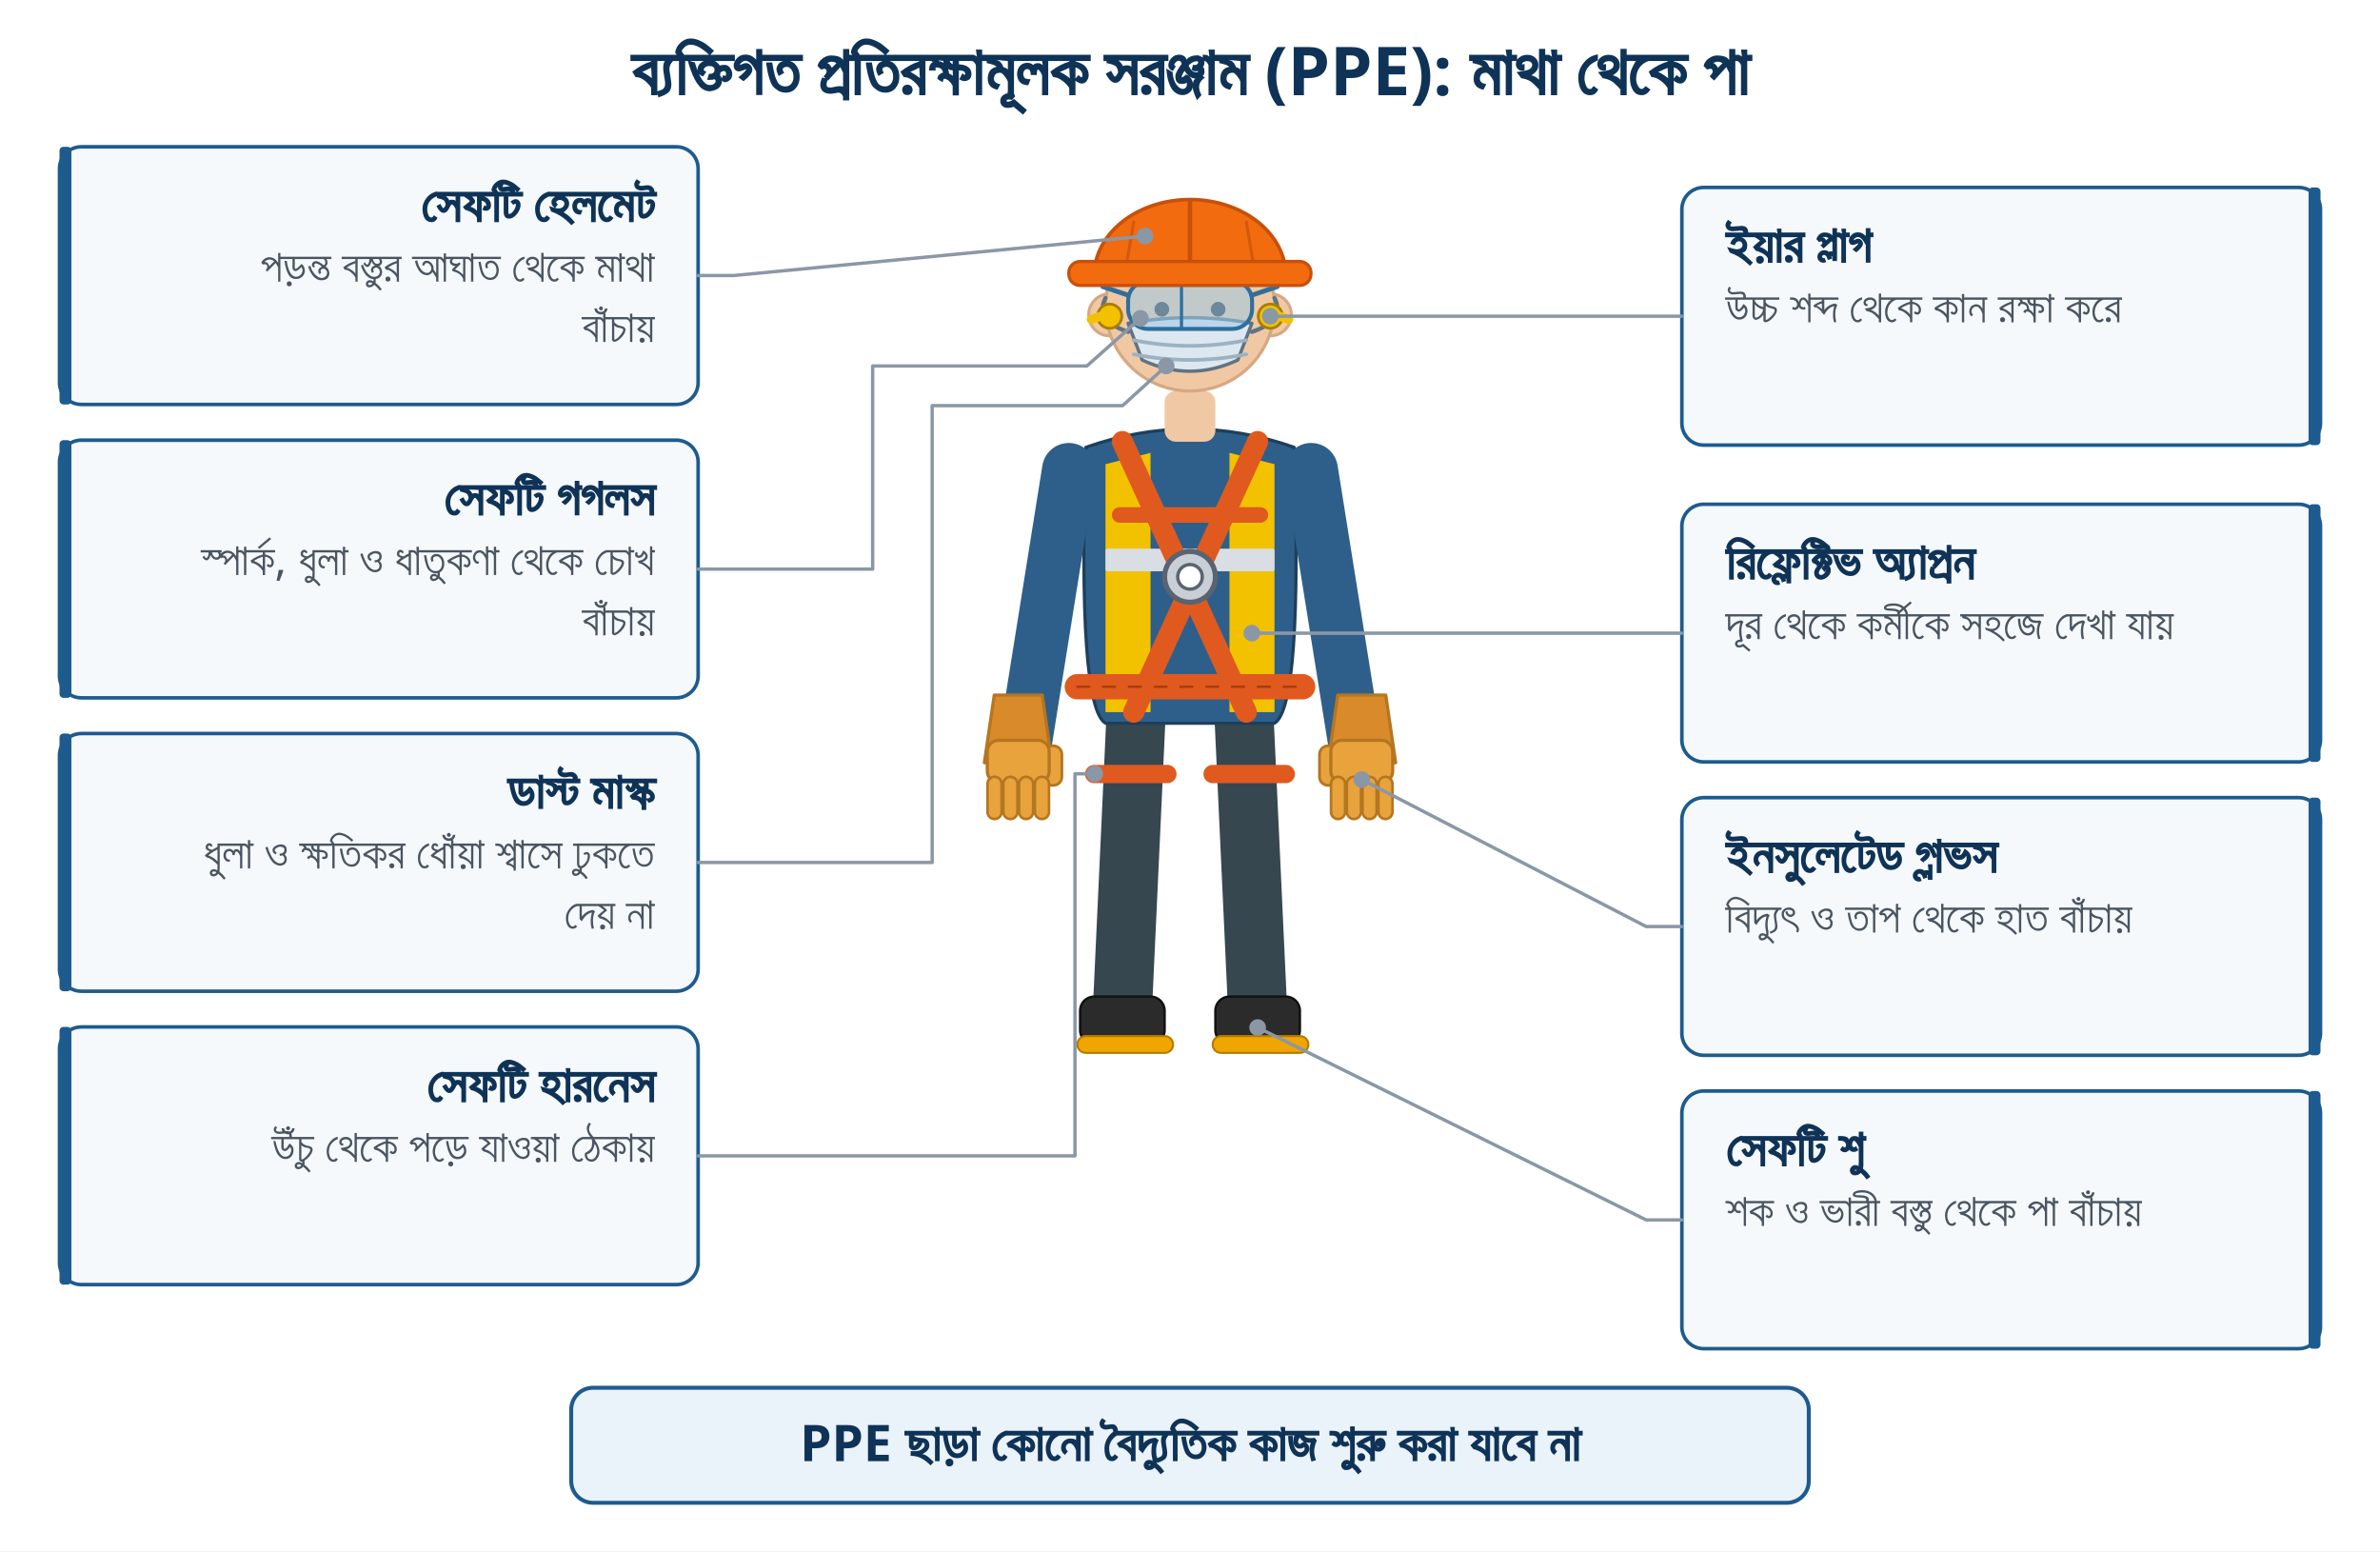
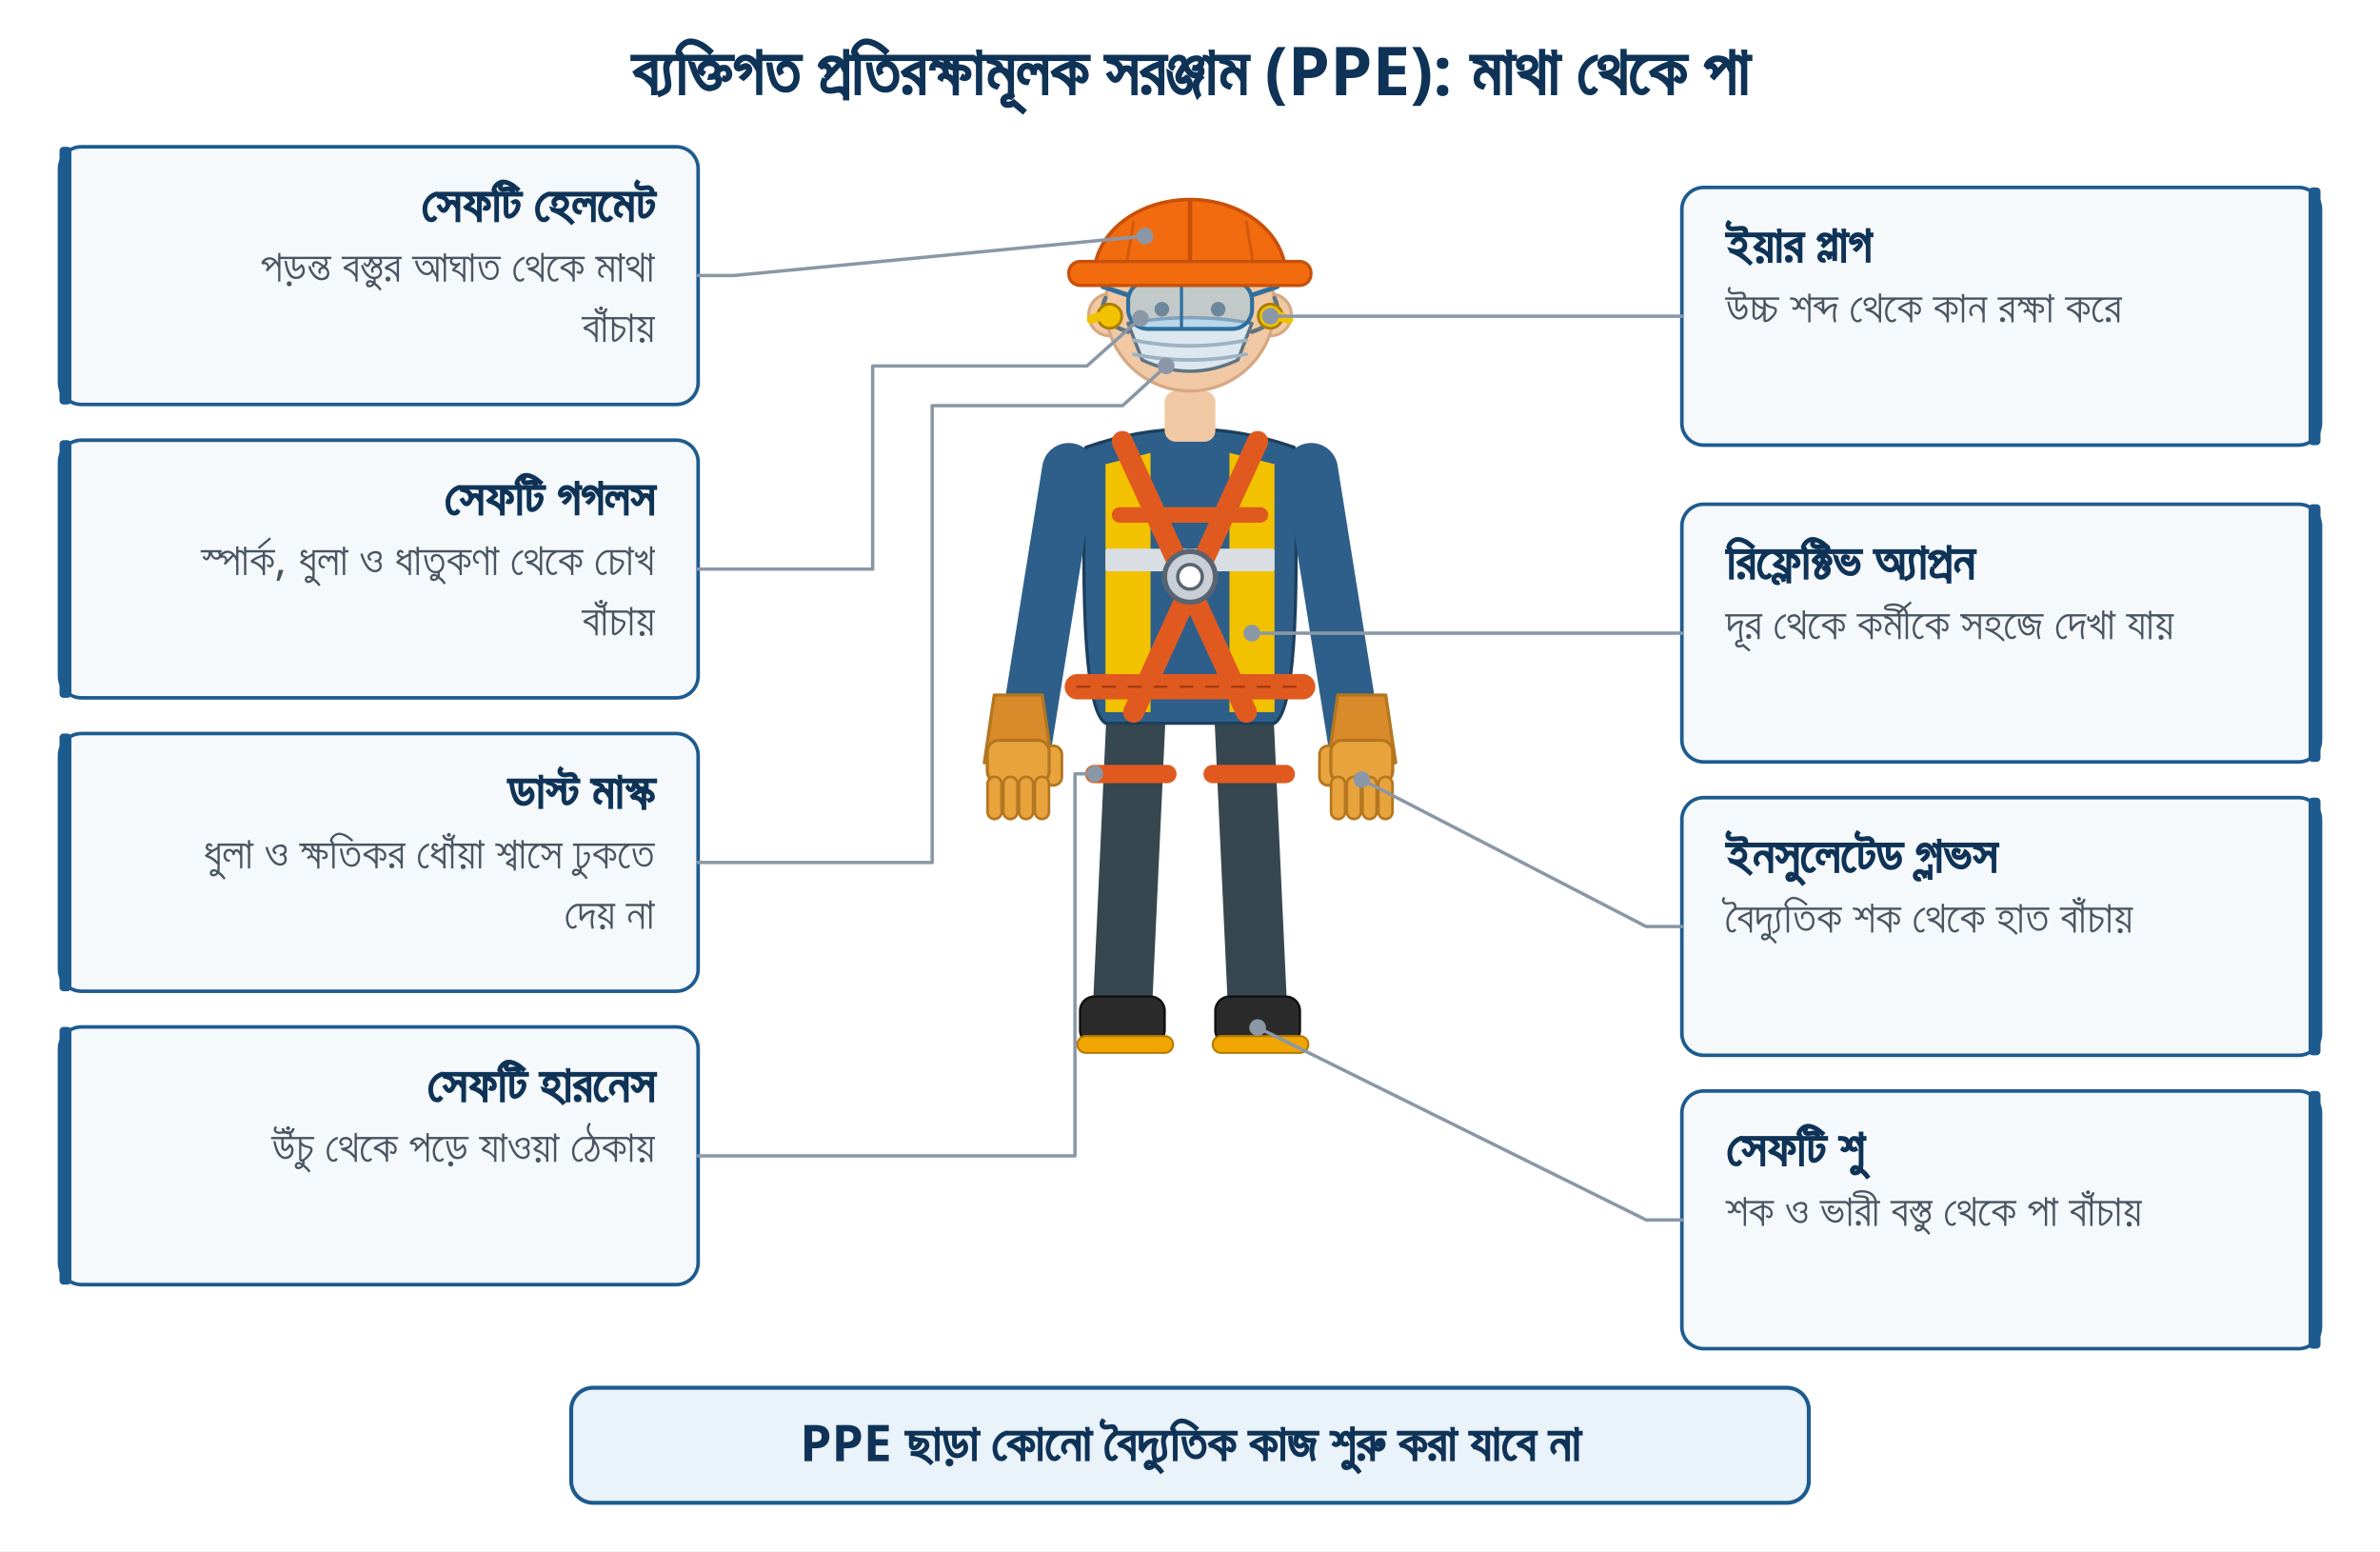
<svg xmlns="http://www.w3.org/2000/svg" width="1200" height="782" viewBox="0 0 1200 782">
  <rect width="1200" height="782" fill="#FFFFFF" />
  <text x="600.0" y="48.0" font-family="Kalpurush" font-size="34" font-weight="700" fill="#0F3357" text-anchor="middle">ব্যক্তিগত প্রতিরক্ষামূলক সরঞ্জাম (PPE): মাথা থেকে পা</text>
  <path d="M 573.0 356.1 L 565.9 509.5" fill="none" stroke="#37474F" stroke-width="29.82" stroke-linecap="round" stroke-linejoin="round" />
  <path d="M 627.0 356.1 L 634.1 509.5" fill="none" stroke="#37474F" stroke-width="29.82" stroke-linecap="round" stroke-linejoin="round" />
  <rect x="544.6" y="502.4" width="42.6" height="24.1" rx="7.1" fill="#2B2B2B" stroke="#111" stroke-width="1.2" />
  <rect x="543.2" y="522.3" width="48.3" height="8.5" rx="4.26" fill="#F0A500" stroke="#B37A00" stroke-width="1" />
  <rect x="612.8" y="502.4" width="42.6" height="24.1" rx="7.1" fill="#2B2B2B" stroke="#111" stroke-width="1.2" />
  <rect x="611.4" y="522.3" width="48.3" height="8.5" rx="4.26" fill="#F0A500" stroke="#B37A00" stroke-width="1" />
  <path d="M 547.5 225.5 Q 543.2 356.1 557.4 364.6 L 642.6 364.6 Q 656.8 356.1 652.5 225.5 Q 600.0 207.0 547.5 225.5 Z" fill="#2E5F8A" stroke="#1D3F5C" stroke-width="1.6" stroke-linecap="round" stroke-linejoin="round" />
  <path d="M 538.9 236.8 L 516.2 378.8" fill="none" stroke="#2E5F8A" stroke-width="26.98" stroke-linecap="round" stroke-linejoin="round" />
  <path d="M 661.1 236.8 L 683.8 378.8" fill="none" stroke="#2E5F8A" stroke-width="26.98" stroke-linecap="round" stroke-linejoin="round" />
  <path d="M 496.3 384.5 L 501.3 350.4 L 525.5 350.4 L 530.4 384.5 Z" fill="#D98A2B" stroke="#B4761F" stroke-width="1.6" stroke-linecap="round" stroke-linejoin="round" />
  <rect x="526.2" y="376.0" width="9.2" height="19.9" rx="4.26" fill="#E8A33D" stroke="#B4761F" stroke-width="1.4" />
  <rect x="497.8" y="373.2" width="31.2" height="21.3" rx="5.68" fill="#E8A33D" stroke="#B4761F" stroke-width="1.6" />
  <rect x="497.9" y="391.6" width="7.1" height="21.3" rx="3.55" fill="#E8A33D" stroke="#B4761F" stroke-width="1.3" />
  <rect x="505.9" y="391.6" width="7.1" height="21.3" rx="3.55" fill="#E8A33D" stroke="#B4761F" stroke-width="1.3" />
  <rect x="513.8" y="391.6" width="7.1" height="21.3" rx="3.55" fill="#E8A33D" stroke="#B4761F" stroke-width="1.3" />
  <rect x="521.8" y="391.6" width="7.1" height="21.3" rx="3.55" fill="#E8A33D" stroke="#B4761F" stroke-width="1.3" />
  <path d="M 669.6 384.5 L 674.5 350.4 L 698.7 350.4 L 703.7 384.5 Z" fill="#D98A2B" stroke="#B4761F" stroke-width="1.6" stroke-linecap="round" stroke-linejoin="round" />
  <rect x="665.3" y="376.0" width="9.2" height="19.9" rx="4.26" fill="#E8A33D" stroke="#B4761F" stroke-width="1.4" />
  <rect x="671.0" y="373.2" width="31.2" height="21.3" rx="5.68" fill="#E8A33D" stroke="#B4761F" stroke-width="1.6" />
  <rect x="671.1" y="391.6" width="7.1" height="21.3" rx="3.55" fill="#E8A33D" stroke="#B4761F" stroke-width="1.3" />
  <rect x="679.1" y="391.6" width="7.1" height="21.3" rx="3.55" fill="#E8A33D" stroke="#B4761F" stroke-width="1.3" />
  <rect x="687.0" y="391.6" width="7.1" height="21.3" rx="3.55" fill="#E8A33D" stroke="#B4761F" stroke-width="1.3" />
  <rect x="695.0" y="391.6" width="7.1" height="21.3" rx="3.55" fill="#E8A33D" stroke="#B4761F" stroke-width="1.3" />
  <path d="M 557.4 234.0 L 557.4 359.0 L 580.1 359.0 L 580.1 228.3 Z" fill="#F2C200" stroke="none" stroke-width="0" stroke-linecap="round" stroke-linejoin="round" />
  <path d="M 642.6 234.0 L 642.6 359.0 L 619.9 359.0 L 619.9 228.3 Z" fill="#F2C200" stroke="none" stroke-width="0" stroke-linecap="round" stroke-linejoin="round" />
  <rect x="557.4" y="276.6" width="85.2" height="11.4" rx="1" fill="#D8DEE4" stroke="none" stroke-width="0" />
  <path d="M 565.9 222.6 L 628.4 359.0" fill="none" stroke="#E05A1F" stroke-width="10.65" stroke-linecap="round" stroke-linejoin="round" />
  <path d="M 634.1 222.6 L 571.6 359.0" fill="none" stroke="#E05A1F" stroke-width="10.65" stroke-linecap="round" stroke-linejoin="round" />
  <path d="M 564.5 259.6 L 635.5 259.6" fill="none" stroke="#E05A1F" stroke-width="7.81" stroke-linecap="round" stroke-linejoin="round" />
  <path d="M 543.2 346.2 L 656.8 346.2" fill="none" stroke="#E05A1F" stroke-width="12.78" stroke-linecap="round" stroke-linejoin="round" />
  <circle cx="600.0" cy="290.8" r="12.8" fill="#C9CFD6" stroke="#5A6470" stroke-width="2.556" />
  <circle cx="600.0" cy="290.8" r="6.2" fill="#FFFFFF" stroke="#5A6470" stroke-width="1.704" />
  <path d="M 551.7 390.2 L 588.6 390.2" fill="none" stroke="#E05A1F" stroke-width="9.23" stroke-linecap="round" stroke-linejoin="round" />
  <path d="M 611.4 390.2 L 648.3 390.2" fill="none" stroke="#E05A1F" stroke-width="9.23" stroke-linecap="round" stroke-linejoin="round" />
  <path d="M 543.2 346.2 L 656.8 346.2" fill="none" stroke="#A83C10" stroke-width="1.2" stroke-linecap="round" stroke-linejoin="round" stroke-dasharray="6 7" />
  <rect x="587.2" y="197.1" width="25.6" height="25.6" rx="5.68" fill="#F0C9A4" stroke="none" stroke-width="0" />
  <circle cx="559.5" cy="158.7" r="10.6" fill="#F0C9A4" stroke="#D6A882" stroke-width="1.5" />
  <circle cx="640.5" cy="158.7" r="10.6" fill="#F0C9A4" stroke="#D6A882" stroke-width="1.5" />
  <circle cx="600.0" cy="154.5" r="42.6" fill="#F0C9A4" stroke="#D6A882" stroke-width="1.6" />
  <circle cx="585.8" cy="155.9" r="3.7" fill="#33383D" stroke="none" stroke-width="2" />
  <circle cx="614.2" cy="155.9" r="3.7" fill="#33383D" stroke="none" stroke-width="2" />
  <path d="M 588.6 174.4 Q 600.0 181.5 611.4 174.4" fill="none" stroke="#9C6B4A" stroke-width="2.556" stroke-linecap="round" stroke-linejoin="round" />
  <path d="M 568.8 163.0 Q 600.0 157.3 631.2 163.0 L 624.1 181.5 Q 600.0 192.8 575.9 181.5 Z" fill="#DCE7EF" stroke="#5F7383" stroke-width="1.7" stroke-linecap="round" stroke-linejoin="round" />
  <path d="M 571.6 171.5 Q 600.0 177.2 628.4 171.5" fill="none" stroke="#9DB2C1" stroke-width="1.846" stroke-linecap="round" stroke-linejoin="round" />
  <path d="M 571.6 178.6 Q 600.0 184.3 628.4 178.6" fill="none" stroke="#9DB2C1" stroke-width="1.846" stroke-linecap="round" stroke-linejoin="round" />
  <path d="M 568.8 167.3 Q 551.7 161.6 557.4 150.2" fill="none" stroke="#5F7383" stroke-width="2.13" stroke-linecap="round" stroke-linejoin="round" />
  <path d="M 631.2 167.3 Q 648.3 161.6 642.6 150.2" fill="none" stroke="#5F7383" stroke-width="2.13" stroke-linecap="round" stroke-linejoin="round" />
  <rect x="568.8" y="141.7" width="62.5" height="24.1" rx="9.94" fill="#9CC8E8" stroke="none" stroke-width="0" opacity="0.55" />
  <rect x="568.8" y="141.7" width="62.5" height="24.1" rx="9.94" fill="none" stroke="#2E6F9E" stroke-width="2" />
  <line x1="595.7" y1="141.7" x2="595.7" y2="165.8" stroke="#2E6F9E" stroke-width="1.6" stroke-linecap="round" />
  <line x1="568.8" y1="148.8" x2="556.0" y2="144.5" stroke="#2E6F9E" stroke-width="2.4" stroke-linecap="round" />
  <line x1="631.2" y1="148.8" x2="644.0" y2="144.5" stroke="#2E6F9E" stroke-width="2.4" stroke-linecap="round" />
  <circle cx="559.5" cy="159.4" r="6.1" fill="#F2C200" stroke="#A87F00" stroke-width="1.4" />
  <line x1="555.0" y1="159.4" x2="550.2" y2="161.0" stroke="#F2C200" stroke-width="4.544" stroke-linecap="round" />
  <circle cx="640.5" cy="159.4" r="6.1" fill="#F2C200" stroke="#A87F00" stroke-width="1.4" />
  <line x1="645.0" y1="159.4" x2="649.8" y2="161.0" stroke="#F2C200" stroke-width="4.544" stroke-linecap="round" />
  <path d="M 551.7 138.9 A 48.3 38.3 0 0 1 648.3 138.9 Z" fill="#F26B0F" stroke="#C8500A" stroke-width="1.8" stroke-linecap="round" stroke-linejoin="round" />
  <path d="M 600.0 101.9 L 600.0 137.4" fill="none" stroke="#C8500A" stroke-width="2.2" stroke-linecap="round" stroke-linejoin="round" />
  <path d="M 571.6 111.9 L 567.3 137.4" fill="none" stroke="#C8500A" stroke-width="1.5" stroke-linecap="round" stroke-linejoin="round" opacity="0.7" />
  <path d="M 628.4 111.9 L 632.7 137.4" fill="none" stroke="#C8500A" stroke-width="1.5" stroke-linecap="round" stroke-linejoin="round" opacity="0.7" />
  <rect x="538.9" y="131.8" width="122.1" height="12.1" rx="5.68" fill="#F26B0F" stroke="#C8500A" stroke-width="1.6" />
  <rect x="30.0" y="74.0" width="322.0" height="129.9" rx="11" fill="#F5F9FC" stroke="#1D5B8F" stroke-width="1.8" />
  <rect x="30.0" y="74.0" width="6.0" height="129.9" rx="2" fill="#1D5B8F" stroke="none" stroke-width="0" />
  <text x="330.0" y="112.0" font-family="Kalpurush" font-size="25.5" font-weight="700" fill="#0F3357" text-anchor="end">সেফটি হেলমেট</text>
  <text x="330.0" y="142.0" font-family="Kalpurush" font-size="22.5" font-weight="400" fill="#4A5561" text-anchor="end">পড়ন্ত বস্তুর আঘাত থেকে মাথা</text>
  <text x="330.0" y="172.4" font-family="Kalpurush" font-size="22.5" font-weight="400" fill="#4A5561" text-anchor="end">বাঁচায়</text>
  <path d="M 577.3 119.0 L 370.0 138.9 L 352.0 138.9" fill="none" stroke="#8A97A6" stroke-width="1.7" stroke-linecap="round" stroke-linejoin="round" />
  <circle cx="577.3" cy="119.0" r="4.2" fill="#8A97A6" stroke="none" stroke-width="2" />
  <rect x="30.0" y="221.9" width="322.0" height="129.9" rx="11" fill="#F5F9FC" stroke="#1D5B8F" stroke-width="1.8" />
  <rect x="30.0" y="221.9" width="6.0" height="129.9" rx="2" fill="#1D5B8F" stroke="none" stroke-width="0" />
  <text x="330.0" y="259.9" font-family="Kalpurush" font-size="25.5" font-weight="700" fill="#0F3357" text-anchor="end">সেফটি গগলস</text>
  <text x="330.0" y="289.9" font-family="Kalpurush" font-size="22.5" font-weight="400" fill="#4A5561" text-anchor="end">স্পার্ক, ধুলা ও ধাতুকণা থেকে চোখ</text>
  <text x="330.0" y="320.3" font-family="Kalpurush" font-size="22.5" font-weight="400" fill="#4A5561" text-anchor="end">বাঁচায়</text>
  <path d="M 352.0 286.9 L 440.0 286.9 L 440.0 184.5 L 548.0 184.5 L 575.0 160.5" fill="none" stroke="#8A97A6" stroke-width="1.7" stroke-linecap="round" stroke-linejoin="round" />
  <circle cx="575.0" cy="160.5" r="4.2" fill="#8A97A6" stroke="none" stroke-width="2" />
  <rect x="30.0" y="369.8" width="322.0" height="129.9" rx="11" fill="#F5F9FC" stroke="#1D5B8F" stroke-width="1.8" />
  <rect x="30.0" y="369.8" width="6.0" height="129.9" rx="2" fill="#1D5B8F" stroke="none" stroke-width="0" />
  <text x="330.0" y="407.8" font-family="Kalpurush" font-size="25.5" font-weight="700" fill="#0F3357" text-anchor="end">ডাস্ট মাস্ক</text>
  <text x="330.0" y="437.8" font-family="Kalpurush" font-size="22.5" font-weight="400" fill="#4A5561" text-anchor="end">ধুলা ও ক্ষতিকর ধোঁয়া শ্বাসে ঢুকতে</text>
  <text x="330.0" y="468.2" font-family="Kalpurush" font-size="22.5" font-weight="400" fill="#4A5561" text-anchor="end">দেয় না</text>
  <path d="M 352.0 434.8 L 470.0 434.8 L 470.0 204.5 L 566.0 204.5 L 588.0 184.5" fill="none" stroke="#8A97A6" stroke-width="1.7" stroke-linecap="round" stroke-linejoin="round" />
  <circle cx="588.0" cy="184.5" r="4.2" fill="#8A97A6" stroke="none" stroke-width="2" />
  <rect x="30.0" y="517.7" width="322.0" height="129.9" rx="11" fill="#F5F9FC" stroke="#1D5B8F" stroke-width="1.8" />
  <rect x="30.0" y="517.7" width="6.0" height="129.9" rx="2" fill="#1D5B8F" stroke="none" stroke-width="0" />
  <text x="330.0" y="555.7" font-family="Kalpurush" font-size="25.5" font-weight="700" fill="#0F3357" text-anchor="end">সেফটি হারনেস</text>
  <text x="330.0" y="585.7" font-family="Kalpurush" font-size="22.5" font-weight="400" fill="#4A5561" text-anchor="end">উঁচু থেকে পড়ে যাওয়া ঠেকায়</text>
  <path d="M 352.0 582.7 L 542.0 582.7 L 542.0 390.1 L 552.0 390.1" fill="none" stroke="#8A97A6" stroke-width="1.7" stroke-linecap="round" stroke-linejoin="round" />
  <circle cx="552.0" cy="390.1" r="4.2" fill="#8A97A6" stroke="none" stroke-width="2" />
  <rect x="848.0" y="94.5" width="322.0" height="129.9" rx="11" fill="#F5F9FC" stroke="#1D5B8F" stroke-width="1.8" />
  <rect x="1164.0" y="94.5" width="6.0" height="129.9" rx="2" fill="#1D5B8F" stroke="none" stroke-width="0" />
  <text x="870.0" y="132.5" font-family="Kalpurush" font-size="25.5" font-weight="700" fill="#0F3357" text-anchor="start">ইয়ার প্লাগ</text>
  <text x="870.0" y="162.5" font-family="Kalpurush" font-size="22.5" font-weight="400" fill="#4A5561" text-anchor="start">উচ্চ শব্দ থেকে কান রক্ষা করে</text>
  <path d="M 640.5 159.4 L 830.0 159.4 L 848.0 159.4" fill="none" stroke="#8A97A6" stroke-width="1.7" stroke-linecap="round" stroke-linejoin="round" />
  <circle cx="640.5" cy="159.4" r="4.2" fill="#8A97A6" stroke="none" stroke-width="2" />
  <rect x="848.0" y="254.2" width="322.0" height="129.9" rx="11" fill="#F5F9FC" stroke="#1D5B8F" stroke-width="1.8" />
  <rect x="1164.0" y="254.2" width="6.0" height="129.9" rx="2" fill="#1D5B8F" stroke="none" stroke-width="0" />
  <text x="870.0" y="292.2" font-family="Kalpurush" font-size="25.5" font-weight="700" fill="#0F3357" text-anchor="start">রিফ্লেক্টিভ অ্যাপ্রন</text>
  <text x="870.0" y="322.2" font-family="Kalpurush" font-size="22.5" font-weight="400" fill="#4A5561" text-anchor="start">দূর থেকে কর্মীকে সহজে দেখা যায়</text>
  <path d="M 631.2 319.2 L 830.0 319.2 L 848.0 319.2" fill="none" stroke="#8A97A6" stroke-width="1.7" stroke-linecap="round" stroke-linejoin="round" />
  <circle cx="631.2" cy="319.2" r="4.2" fill="#8A97A6" stroke="none" stroke-width="2" />
  <rect x="848.0" y="402.1" width="322.0" height="129.9" rx="11" fill="#F5F9FC" stroke="#1D5B8F" stroke-width="1.8" />
  <rect x="1164.0" y="402.1" width="6.0" height="129.9" rx="2" fill="#1D5B8F" stroke="none" stroke-width="0" />
  <text x="870.0" y="440.1" font-family="Kalpurush" font-size="25.5" font-weight="700" fill="#0F3357" text-anchor="start">ইনসুলেটেড গ্লাভস</text>
-   <text x="870.0" y="470.1" font-family="Kalpurush" font-size="22.5" font-weight="400" fill="#4A5561" text-anchor="start">বিদ্যুৎ ও তাপ থেকে হাত বাঁচায়</text>
+   <text x="870.0" y="470.1" font-family="Kalpurush" font-size="22.5" font-weight="400" fill="#4A5561" text-anchor="start">বৈদ্যুতিক শক থেকে হাত বাঁচায়</text>
  <path d="M 686.6 393.0 L 830.0 467.1 L 848.0 467.1" fill="none" stroke="#8A97A6" stroke-width="1.7" stroke-linecap="round" stroke-linejoin="round" />
  <circle cx="686.6" cy="393.0" r="4.2" fill="#8A97A6" stroke="none" stroke-width="2" />
  <rect x="848.0" y="550.0" width="322.0" height="129.9" rx="11" fill="#F5F9FC" stroke="#1D5B8F" stroke-width="1.8" />
  <rect x="1164.0" y="550.0" width="6.0" height="129.9" rx="2" fill="#1D5B8F" stroke="none" stroke-width="0" />
  <text x="870.0" y="588.0" font-family="Kalpurush" font-size="25.5" font-weight="700" fill="#0F3357" text-anchor="start">সেফটি শু</text>
  <text x="870.0" y="618.0" font-family="Kalpurush" font-size="22.5" font-weight="400" fill="#4A5561" text-anchor="start">শক ও ভারী বস্তু থেকে পা বাঁচায়</text>
  <path d="M 634.1 518.0 L 830.0 615.0 L 848.0 615.0" fill="none" stroke="#8A97A6" stroke-width="1.7" stroke-linecap="round" stroke-linejoin="round" />
  <circle cx="634.1" cy="518.0" r="4.2" fill="#8A97A6" stroke="none" stroke-width="2" />
  <rect x="288.0" y="699.6" width="624.0" height="58.0" rx="11" fill="#EAF2FA" stroke="#1D5B8F" stroke-width="2" />
  <text x="600.0" y="736.6" font-family="Kalpurush" font-size="25.5" font-weight="700" fill="#0F3357" text-anchor="middle">PPE ছাড়া কোনো বৈদ্যুতিক কাজ শুরু করা যাবে না</text>
</svg>
